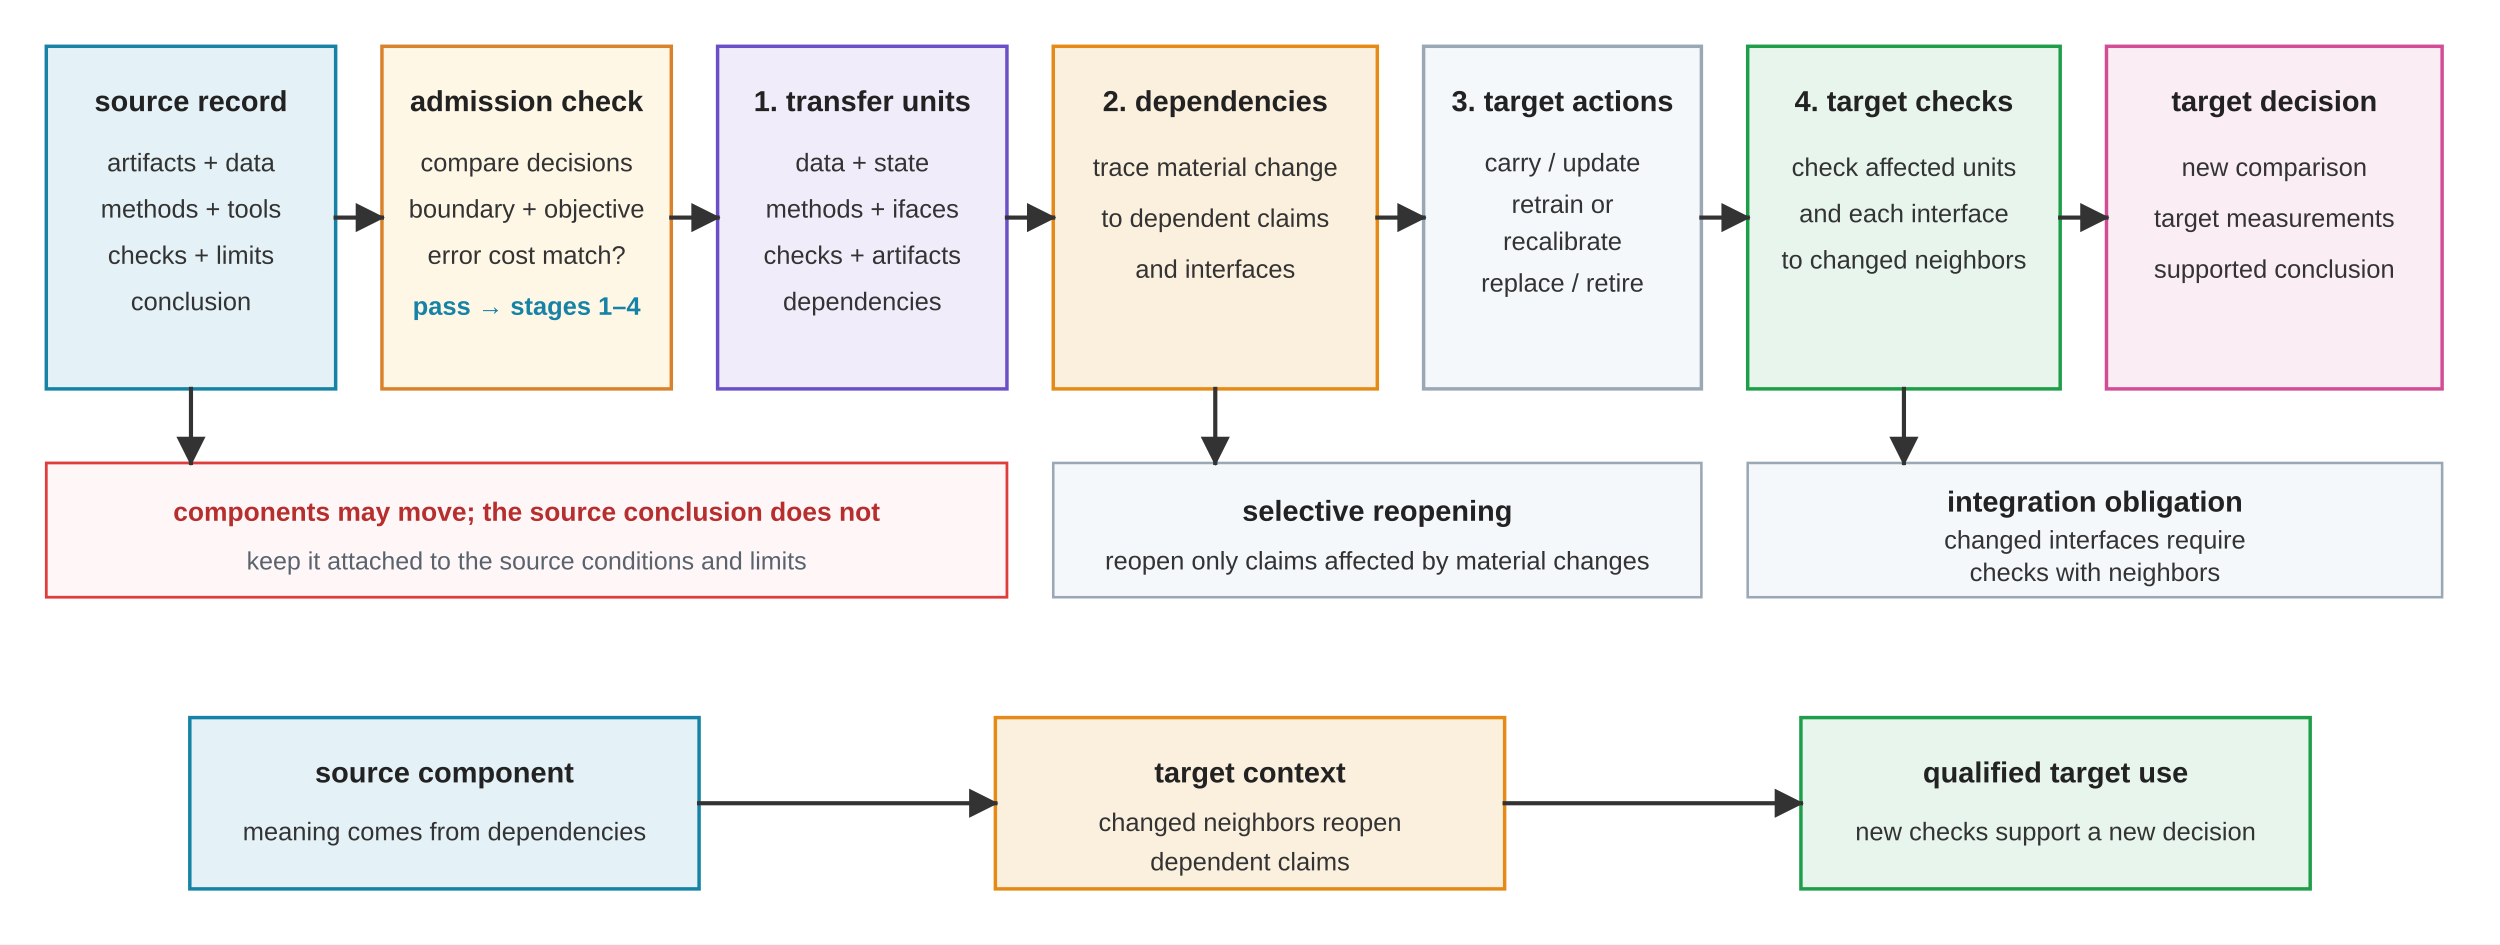
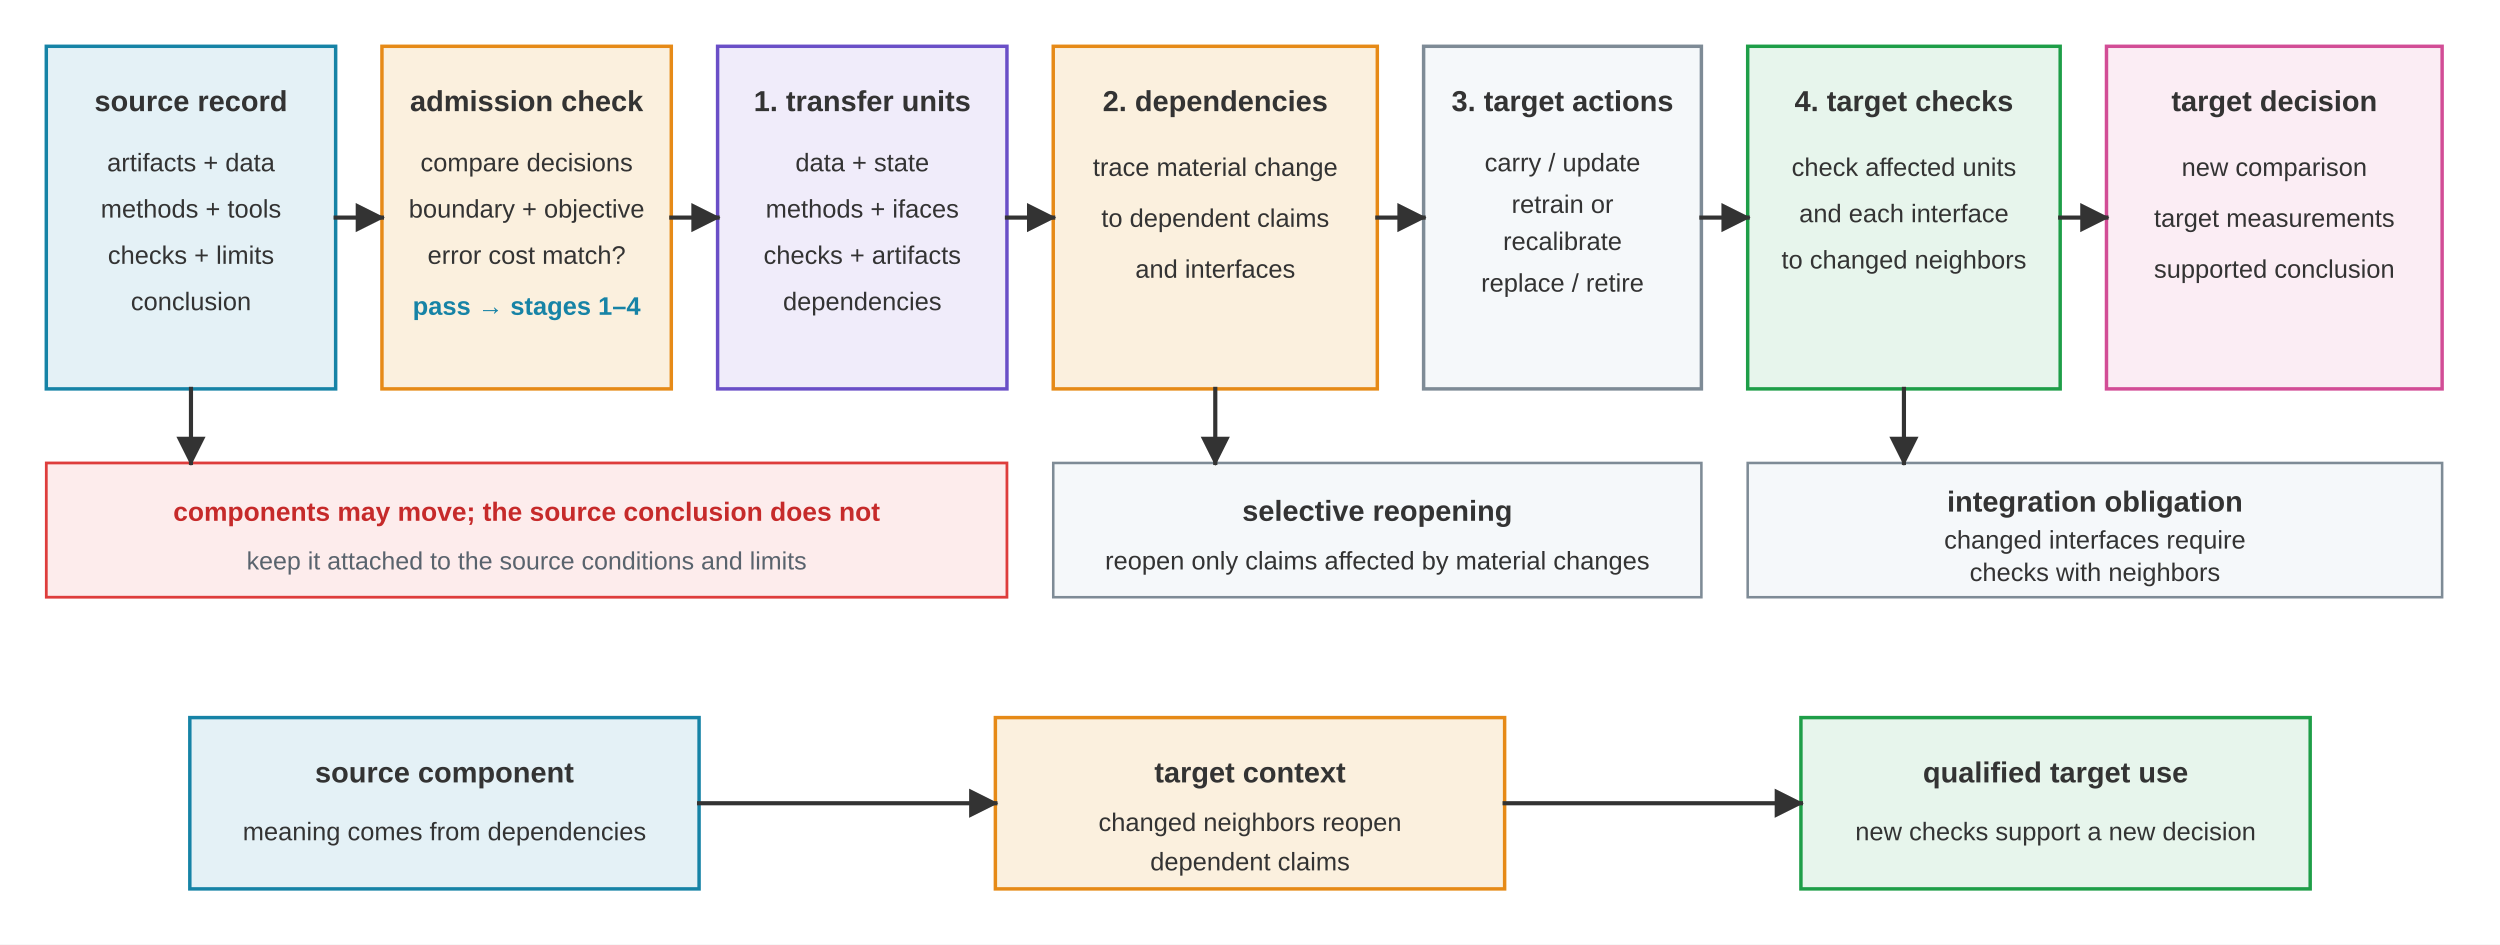
<svg xmlns="http://www.w3.org/2000/svg" viewBox="0 50 1080 408" role="img">
  <defs>
    <marker id="arrow" viewBox="0 0 10 10" refX="9" refY="5" markerWidth="7" markerHeight="7" orient="auto">
      <path d="M 0 0 L 10 5 L 0 10 z" fill="#333333" />
    </marker>
    <style>
      .font { font-family: Arial, Helvetica, sans-serif; }
      .source { fill: #E4F1F6; stroke: #1683A6; stroke-width: 1.5; }
-       .admission { fill: #FFF7E6; stroke: #D9822B; stroke-width: 1.5; }
+       .admission { fill: #FBF0DE; stroke: #E68A17; stroke-width: 1.5; }
      .unit { fill: #F0ECFA; stroke: #6A4FC7; stroke-width: 1.5; }
      .change { fill: #FBF0DE; stroke: #E68A17; stroke-width: 1.5; }
-       .action { fill: #F5F8FA; stroke: #9AA8B5; stroke-width: 1.5; }
+       .action { fill: #F5F8FA; stroke: #7E8B96; stroke-width: 1.5; }
      .check { fill: #E7F5EC; stroke: #1E9E48; stroke-width: 1.5; }
      .decision { fill: #FBEDF4; stroke: #D24D96; stroke-width: 1.5; }
-       .band { fill: #F5F8FA; stroke: #9AA8B5; stroke-width: 1.1; }
-       .warning { fill: #FFF7F7; stroke: #DE3D3C; stroke-width: 1.2; }
-       .label { font-size: 12.5px; font-weight: 700; fill: #222222; }
+       .band { fill: #F5F8FA; stroke: #7E8B96; stroke-width: 1.1; }
+       .warning { fill: #FDECEC; stroke: #DE3D3C; stroke-width: 1.2; }
+       .label { font-size: 12.5px; font-weight: 700; fill: #333333; }
      .body { font-size: 11px; fill: #333333; }
      .small { font-size: 10.8px; fill: #59636D; }
      .note { font-size: 11px; font-weight: 700; fill: #1683A6; }
-       .red-note { font-size: 11.4px; font-weight: 700; fill: #B62E2D; }
+       .red-note { font-size: 11.4px; font-weight: 700; fill: #C62A2A; }
      .arrow { stroke: #333333; stroke-width: 1.8; fill: none; stroke-linecap: square; stroke-linejoin: miter; marker-end: url(#arrow); }
    </style>
  </defs>
  <rect x="0" y="50" width="1080" height="408" fill="#FFFFFF" />
  <g class="font">
    <rect class="source" x="20" y="70" width="125" height="148" />
    <text class="label" x="82.5" y="98" text-anchor="middle">source record</text>
    <text class="body" x="82.5" y="124" text-anchor="middle">artifacts + data</text>
    <text class="body" x="82.5" y="144" text-anchor="middle">methods + tools</text>
    <text class="body" x="82.5" y="164" text-anchor="middle">checks + limits</text>
    <text class="body" x="82.5" y="184" text-anchor="middle">conclusion</text>
    <rect class="admission" x="165" y="70" width="125" height="148" />
    <text class="label" x="227.5" y="98" text-anchor="middle">admission check</text>
    <text class="body" x="227.5" y="124" text-anchor="middle">compare decisions</text>
    <text class="body" x="227.5" y="144" text-anchor="middle">boundary + objective</text>
    <text class="body" x="227.5" y="164" text-anchor="middle">error cost match?</text>
    <text class="note" x="227.5" y="186" text-anchor="middle">pass → stages 1–4</text>
    <rect class="unit" x="310" y="70" width="125" height="148" />
    <text class="label" x="372.5" y="98" text-anchor="middle">1. transfer units</text>
    <text class="body" x="372.5" y="124" text-anchor="middle">data + state</text>
    <text class="body" x="372.5" y="144" text-anchor="middle">methods + ifaces</text>
    <text class="body" x="372.5" y="164" text-anchor="middle">checks + artifacts</text>
    <text class="body" x="372.5" y="184" text-anchor="middle">dependencies</text>
    <rect class="change" x="455" y="70" width="140" height="148" />
    <text class="label" x="525" y="98" text-anchor="middle">2. dependencies</text>
    <text class="body" x="525" y="126" text-anchor="middle">trace material change</text>
    <text class="body" x="525" y="148" text-anchor="middle">to dependent claims</text>
    <text class="body" x="525" y="170" text-anchor="middle">and interfaces</text>
    <rect class="action" x="615" y="70" width="120" height="148" />
    <text class="label" x="675" y="98" text-anchor="middle">3. target actions</text>
    <text class="body" x="675" y="124" text-anchor="middle">carry / update</text>
    <text class="body" x="675" y="142" text-anchor="middle">retrain or</text>
    <text class="body" x="675" y="158" text-anchor="middle">recalibrate</text>
    <text class="body" x="675" y="176" text-anchor="middle">replace / retire</text>
    <rect class="check" x="755" y="70" width="135" height="148" />
    <text class="label" x="822.5" y="98" text-anchor="middle">4. target checks</text>
    <text class="body" x="822.5" y="126" text-anchor="middle">check affected units</text>
    <text class="body" x="822.5" y="146" text-anchor="middle">and each interface</text>
    <text class="body" x="822.5" y="166" text-anchor="middle">to changed neighbors</text>
    <rect class="decision" x="910" y="70" width="145" height="148" />
    <text class="label" x="982.5" y="98" text-anchor="middle">target decision</text>
    <text class="body" x="982.5" y="126" text-anchor="middle">new comparison</text>
    <text class="body" x="982.5" y="148" text-anchor="middle">target measurements</text>
    <text class="body" x="982.5" y="170" text-anchor="middle">supported conclusion</text>
    <line class="arrow" x1="145" y1="144" x2="165" y2="144" />
    <line class="arrow" x1="290" y1="144" x2="310" y2="144" />
    <line class="arrow" x1="435" y1="144" x2="455" y2="144" />
    <line class="arrow" x1="595" y1="144" x2="615" y2="144" />
    <line class="arrow" x1="735" y1="144" x2="755" y2="144" />
    <line class="arrow" x1="890" y1="144" x2="910" y2="144" />
    <rect class="warning" x="20" y="250" width="415" height="58" />
    <text class="red-note" x="227.5" y="275" text-anchor="middle">components may move; the source conclusion does not</text>
    <text class="small" x="227.5" y="296" text-anchor="middle">keep it attached to the source conditions and limits</text>
    <rect class="band" x="455" y="250" width="280" height="58" />
    <text class="label" x="595" y="275" text-anchor="middle">selective reopening</text>
    <text class="body" x="595" y="296" text-anchor="middle">reopen only claims affected by material changes</text>
    <rect class="band" x="755" y="250" width="300" height="58" />
    <text class="label" x="905" y="271" text-anchor="middle">integration obligation</text>
    <text class="body" x="905" y="287" text-anchor="middle">changed interfaces require</text>
    <text class="body" x="905" y="301" text-anchor="middle">checks with neighbors</text>
    <path class="arrow" d="M 82.5 218 L 82.5 250" />
    <path class="arrow" d="M 525 218 L 525 250" />
    <path class="arrow" d="M 822.5 218 L 822.5 250" />
    <rect class="source" x="82" y="360" width="220" height="74" />
    <text class="label" x="192" y="388" text-anchor="middle">source component</text>
    <text class="body" x="192" y="413" text-anchor="middle">meaning comes from dependencies</text>
    <rect class="change" x="430" y="360" width="220" height="74" />
    <text class="label" x="540" y="388" text-anchor="middle">target context</text>
    <text class="body" x="540" y="409" text-anchor="middle">changed neighbors reopen</text>
    <text class="body" x="540" y="426" text-anchor="middle">dependent claims</text>
    <rect class="check" x="778" y="360" width="220" height="74" />
    <text class="label" x="888" y="388" text-anchor="middle">qualified target use</text>
    <text class="body" x="888" y="413" text-anchor="middle">new checks support a new decision</text>
    <line class="arrow" x1="302" y1="397" x2="430" y2="397" />
    <line class="arrow" x1="650" y1="397" x2="778" y2="397" />
  </g>
</svg>
